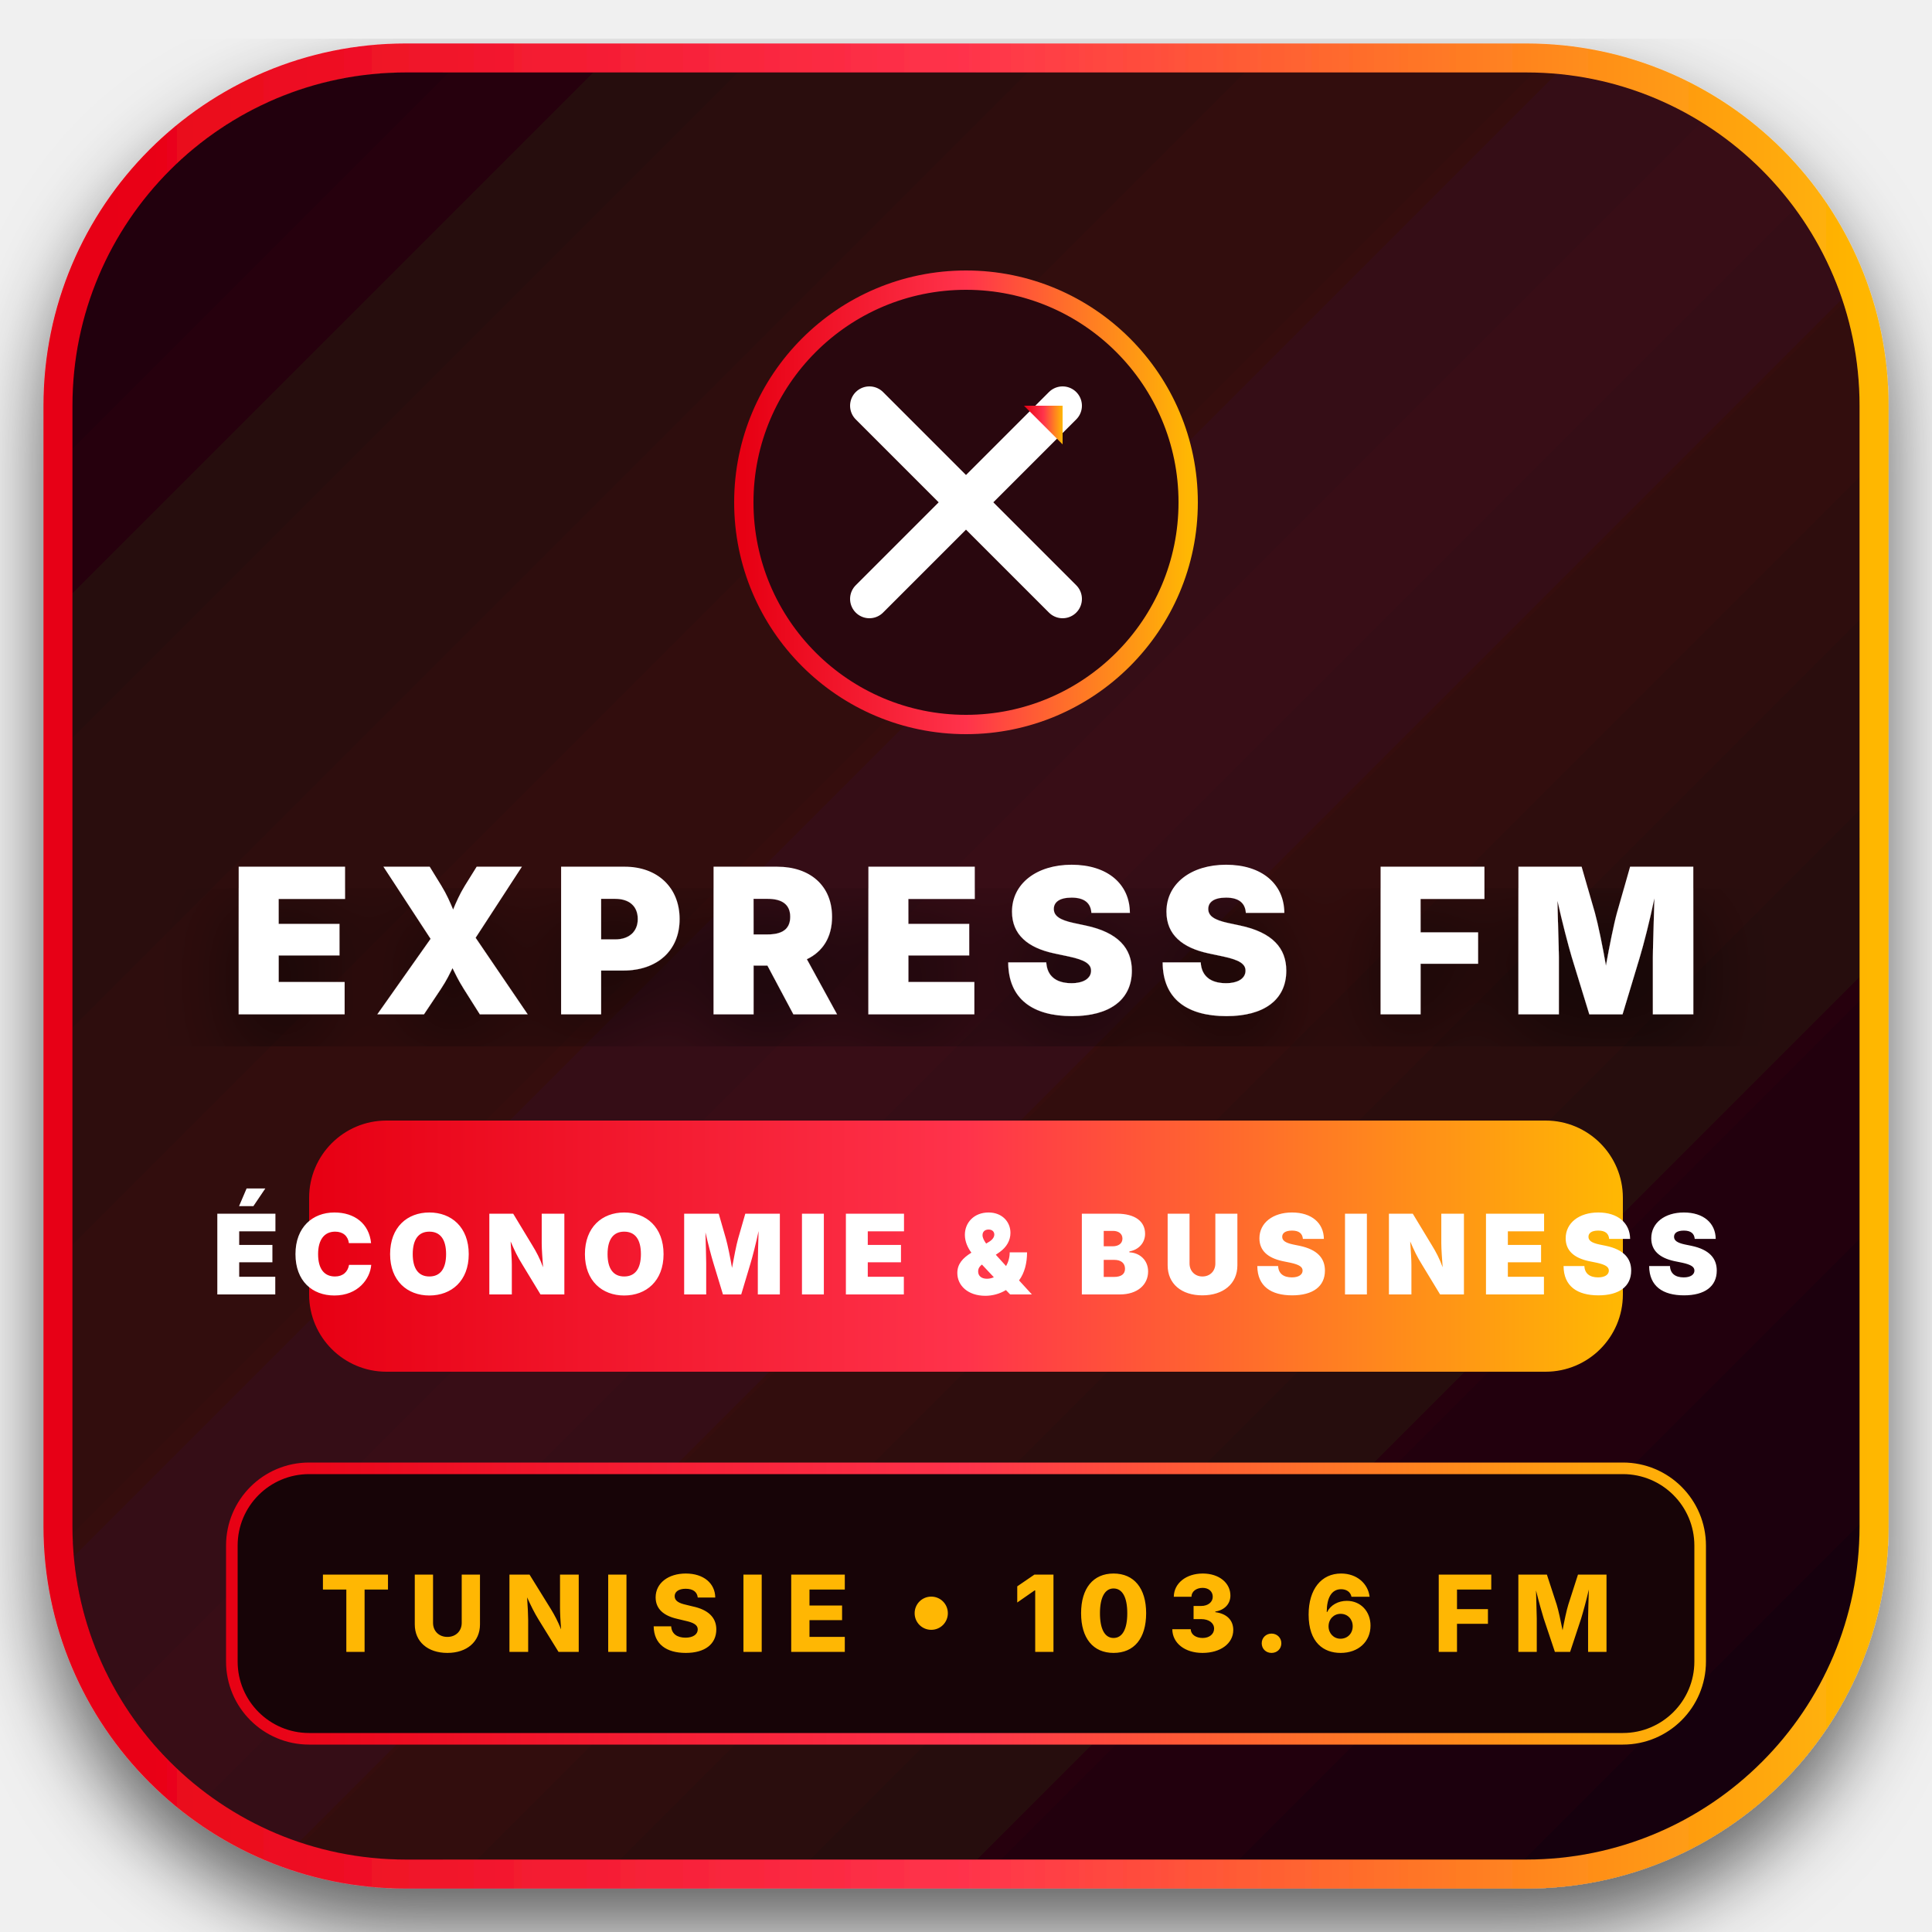
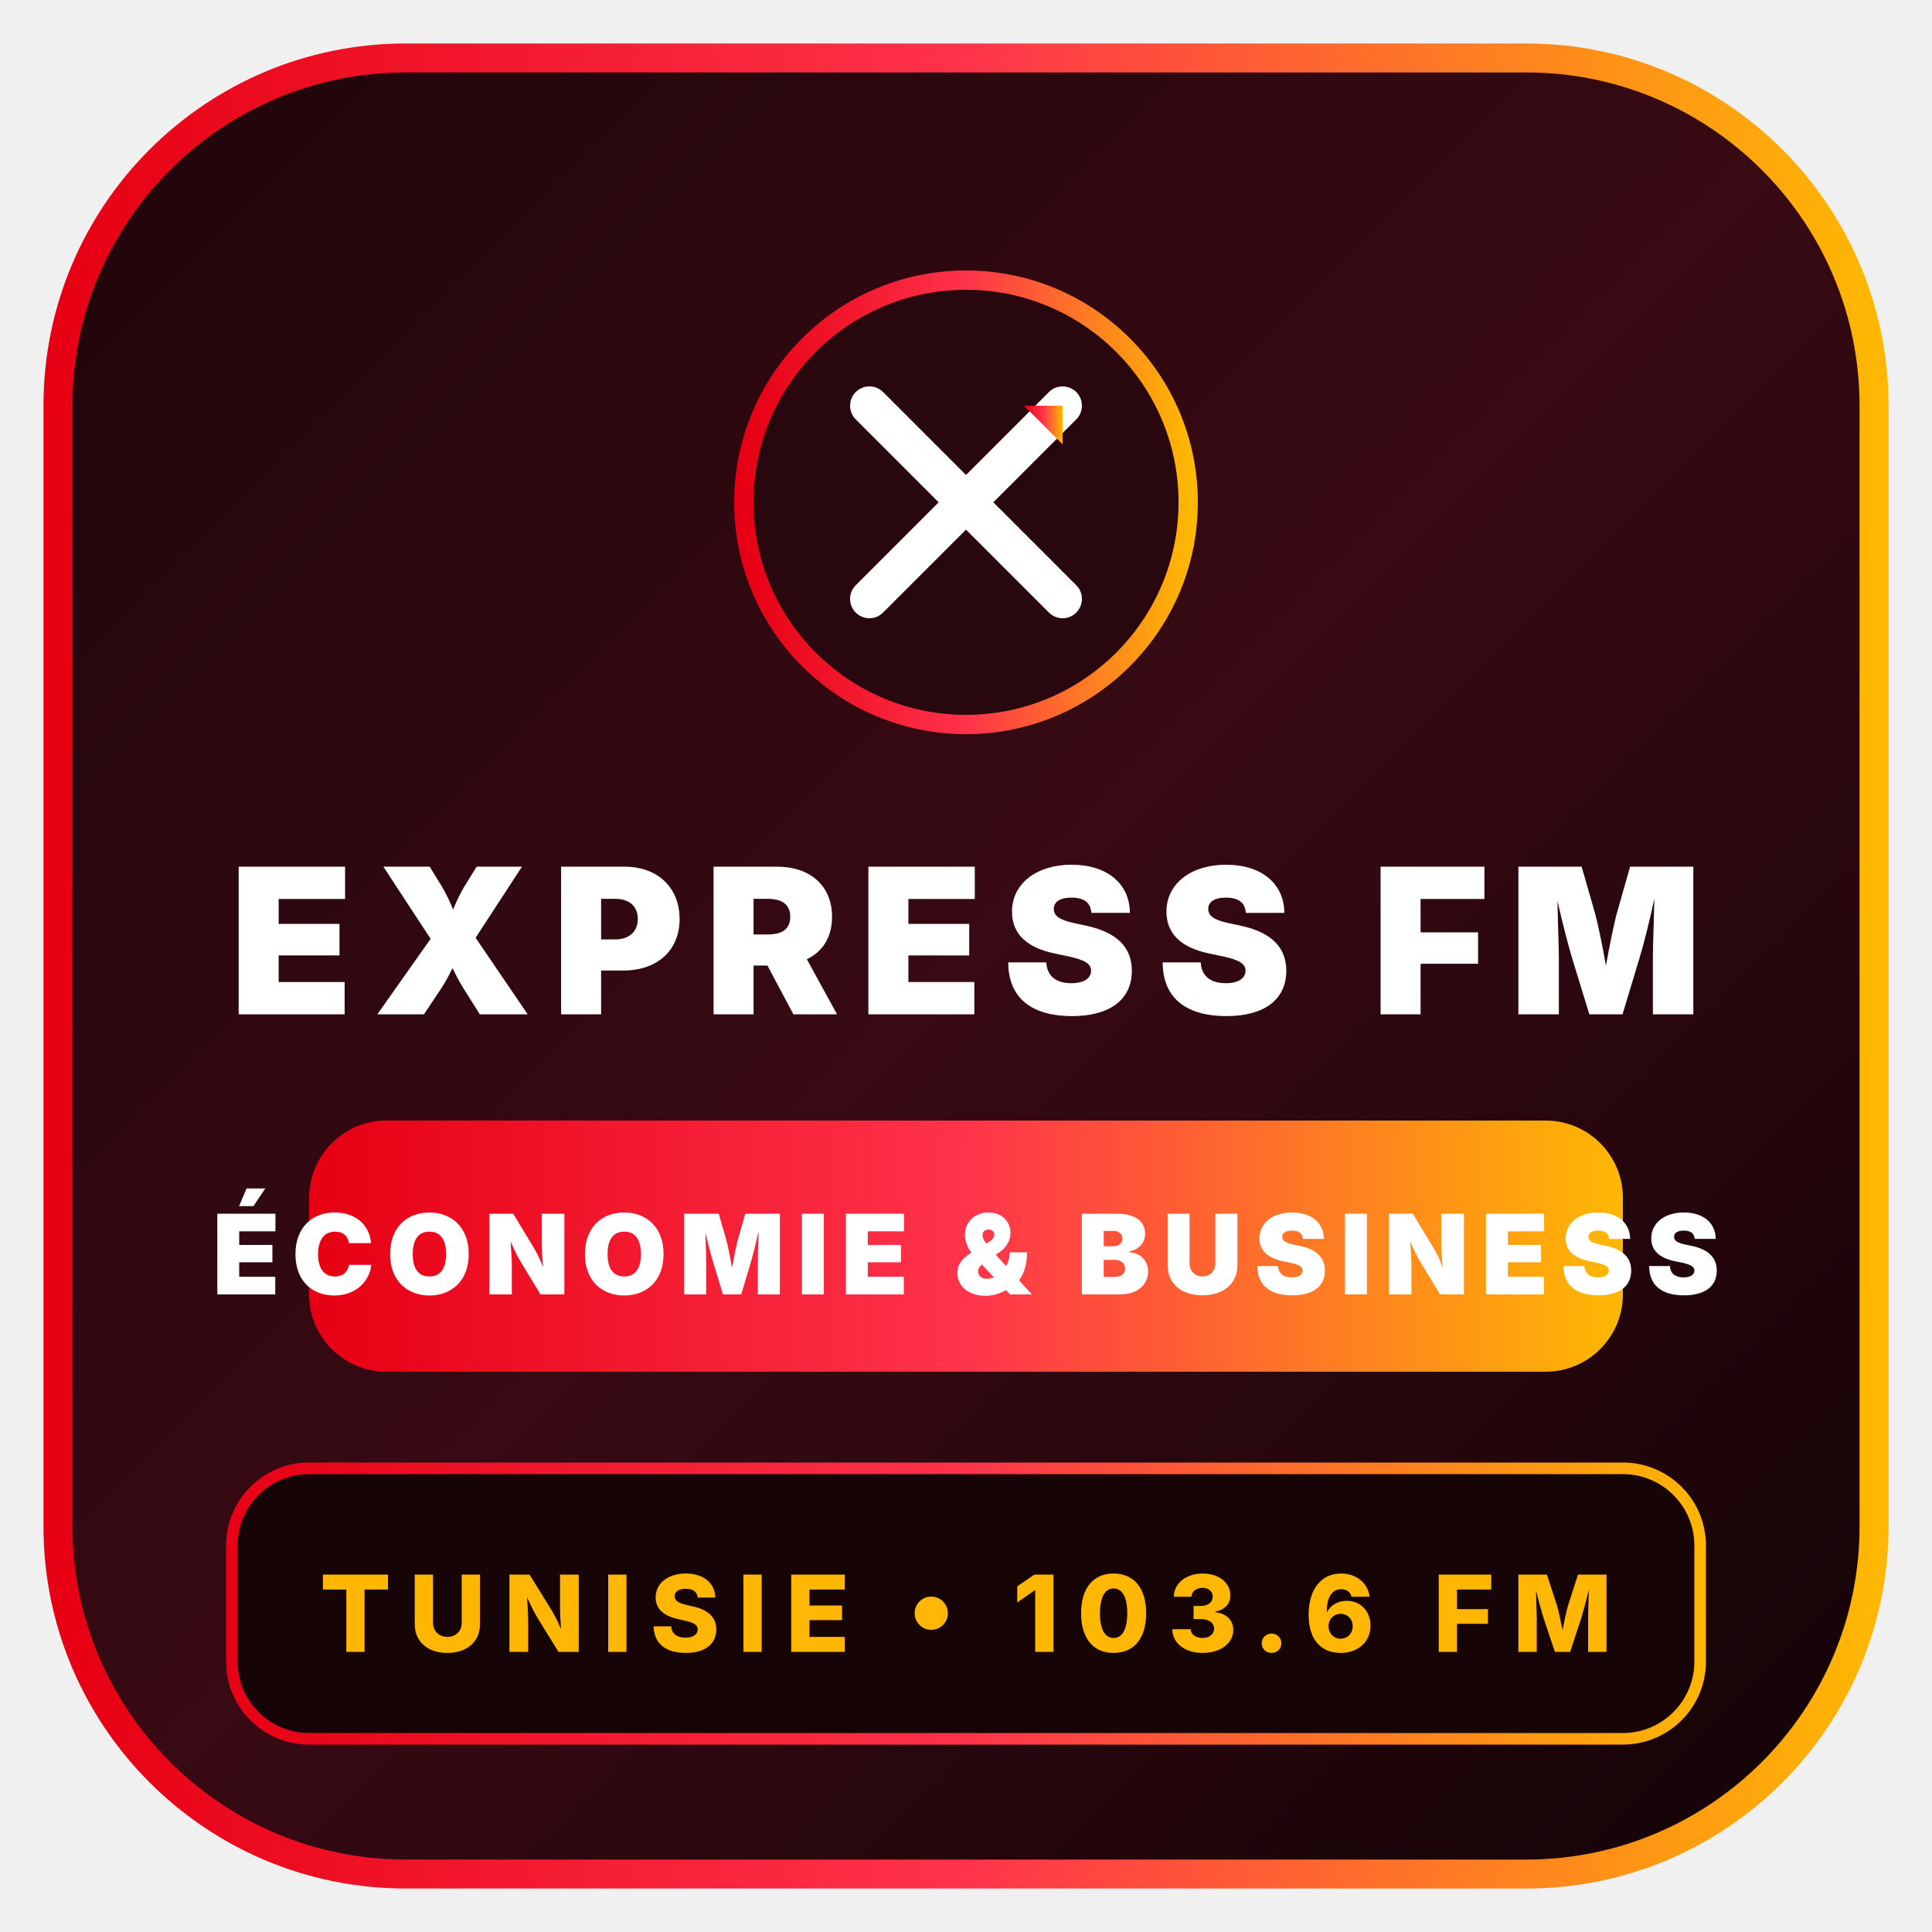
<svg xmlns="http://www.w3.org/2000/svg" viewBox="0 0 200 200" width="100%" height="100%">
  <defs>
    <linearGradient id="expBg" x1="0%" y1="0%" x2="100%" y2="100%">
      <stop offset="0%" stop-color="#1f050a" />
      <stop offset="50%" stop-color="#380a13" />
      <stop offset="100%" stop-color="#120306" />
    </linearGradient>
    <linearGradient id="expRed" x1="0%" y1="0%" x2="100%" y2="0%">
      <stop offset="0%" stop-color="#E70013" />
      <stop offset="50%" stop-color="#FF334B" />
      <stop offset="100%" stop-color="#FFB703" />
    </linearGradient>
-     <filter id="expShadow" x="-10%" y="-10%" width="130%" height="130%">
-       <feDropShadow dx="0" dy="4" stdDeviation="4" flood-color="#000000" flood-opacity="0.6" />
-     </filter>
  </defs>
-   <rect x="6" y="6" width="188" height="188" rx="36" fill="url(#expBg)" stroke="url(#expRed)" stroke-width="3" filter="url(#expShadow)" />
+   <rect x="6" y="6" width="188" height="188" rx="36" fill="url(#expBg)" stroke="url(#expRed)" stroke-width="3" />
  <g transform="translate(100, 52)">
    <circle cx="0" cy="0" r="23" fill="#29070e" stroke="url(#expRed)" stroke-width="2" />
    <path d="M -10 -10 L 10 10 M 10 -10 L -10 10" stroke="#FFFFFF" stroke-width="4" stroke-linecap="round" />
    <polygon points="6,-10 10,-10 10,-6" fill="url(#expRed)" />
  </g>
-   <text x="100" y="105" fill="#FFFFFF" font-family="'Inter', -apple-system, sans-serif" font-weight="900" font-size="21" letter-spacing="2" text-anchor="middle" filter="url(#expShadow)">EXPRESS FM</text>
+   <text x="100" y="105" fill="#FFFFFF" font-family="'Inter', -apple-system, sans-serif" font-weight="900" font-size="21" letter-spacing="2" text-anchor="middle">EXPRESS FM</text>
  <rect x="32" y="116" width="136" height="26" rx="8" fill="url(#expRed)" />
  <text x="100" y="134" fill="#FFFFFF" font-family="'Inter', sans-serif" font-weight="900" font-size="11.5" letter-spacing="1.2" text-anchor="middle">ÉCONOMIE &amp; BUSINESS</text>
  <rect x="24" y="152" width="152" height="28" rx="8" fill="#170407" stroke="url(#expRed)" stroke-width="1.2" />
  <text x="100" y="171" fill="#FFB703" font-family="'Inter', sans-serif" font-weight="800" font-size="11" letter-spacing="1.8" text-anchor="middle">TUNISIE • 103.6 FM</text>
</svg>
